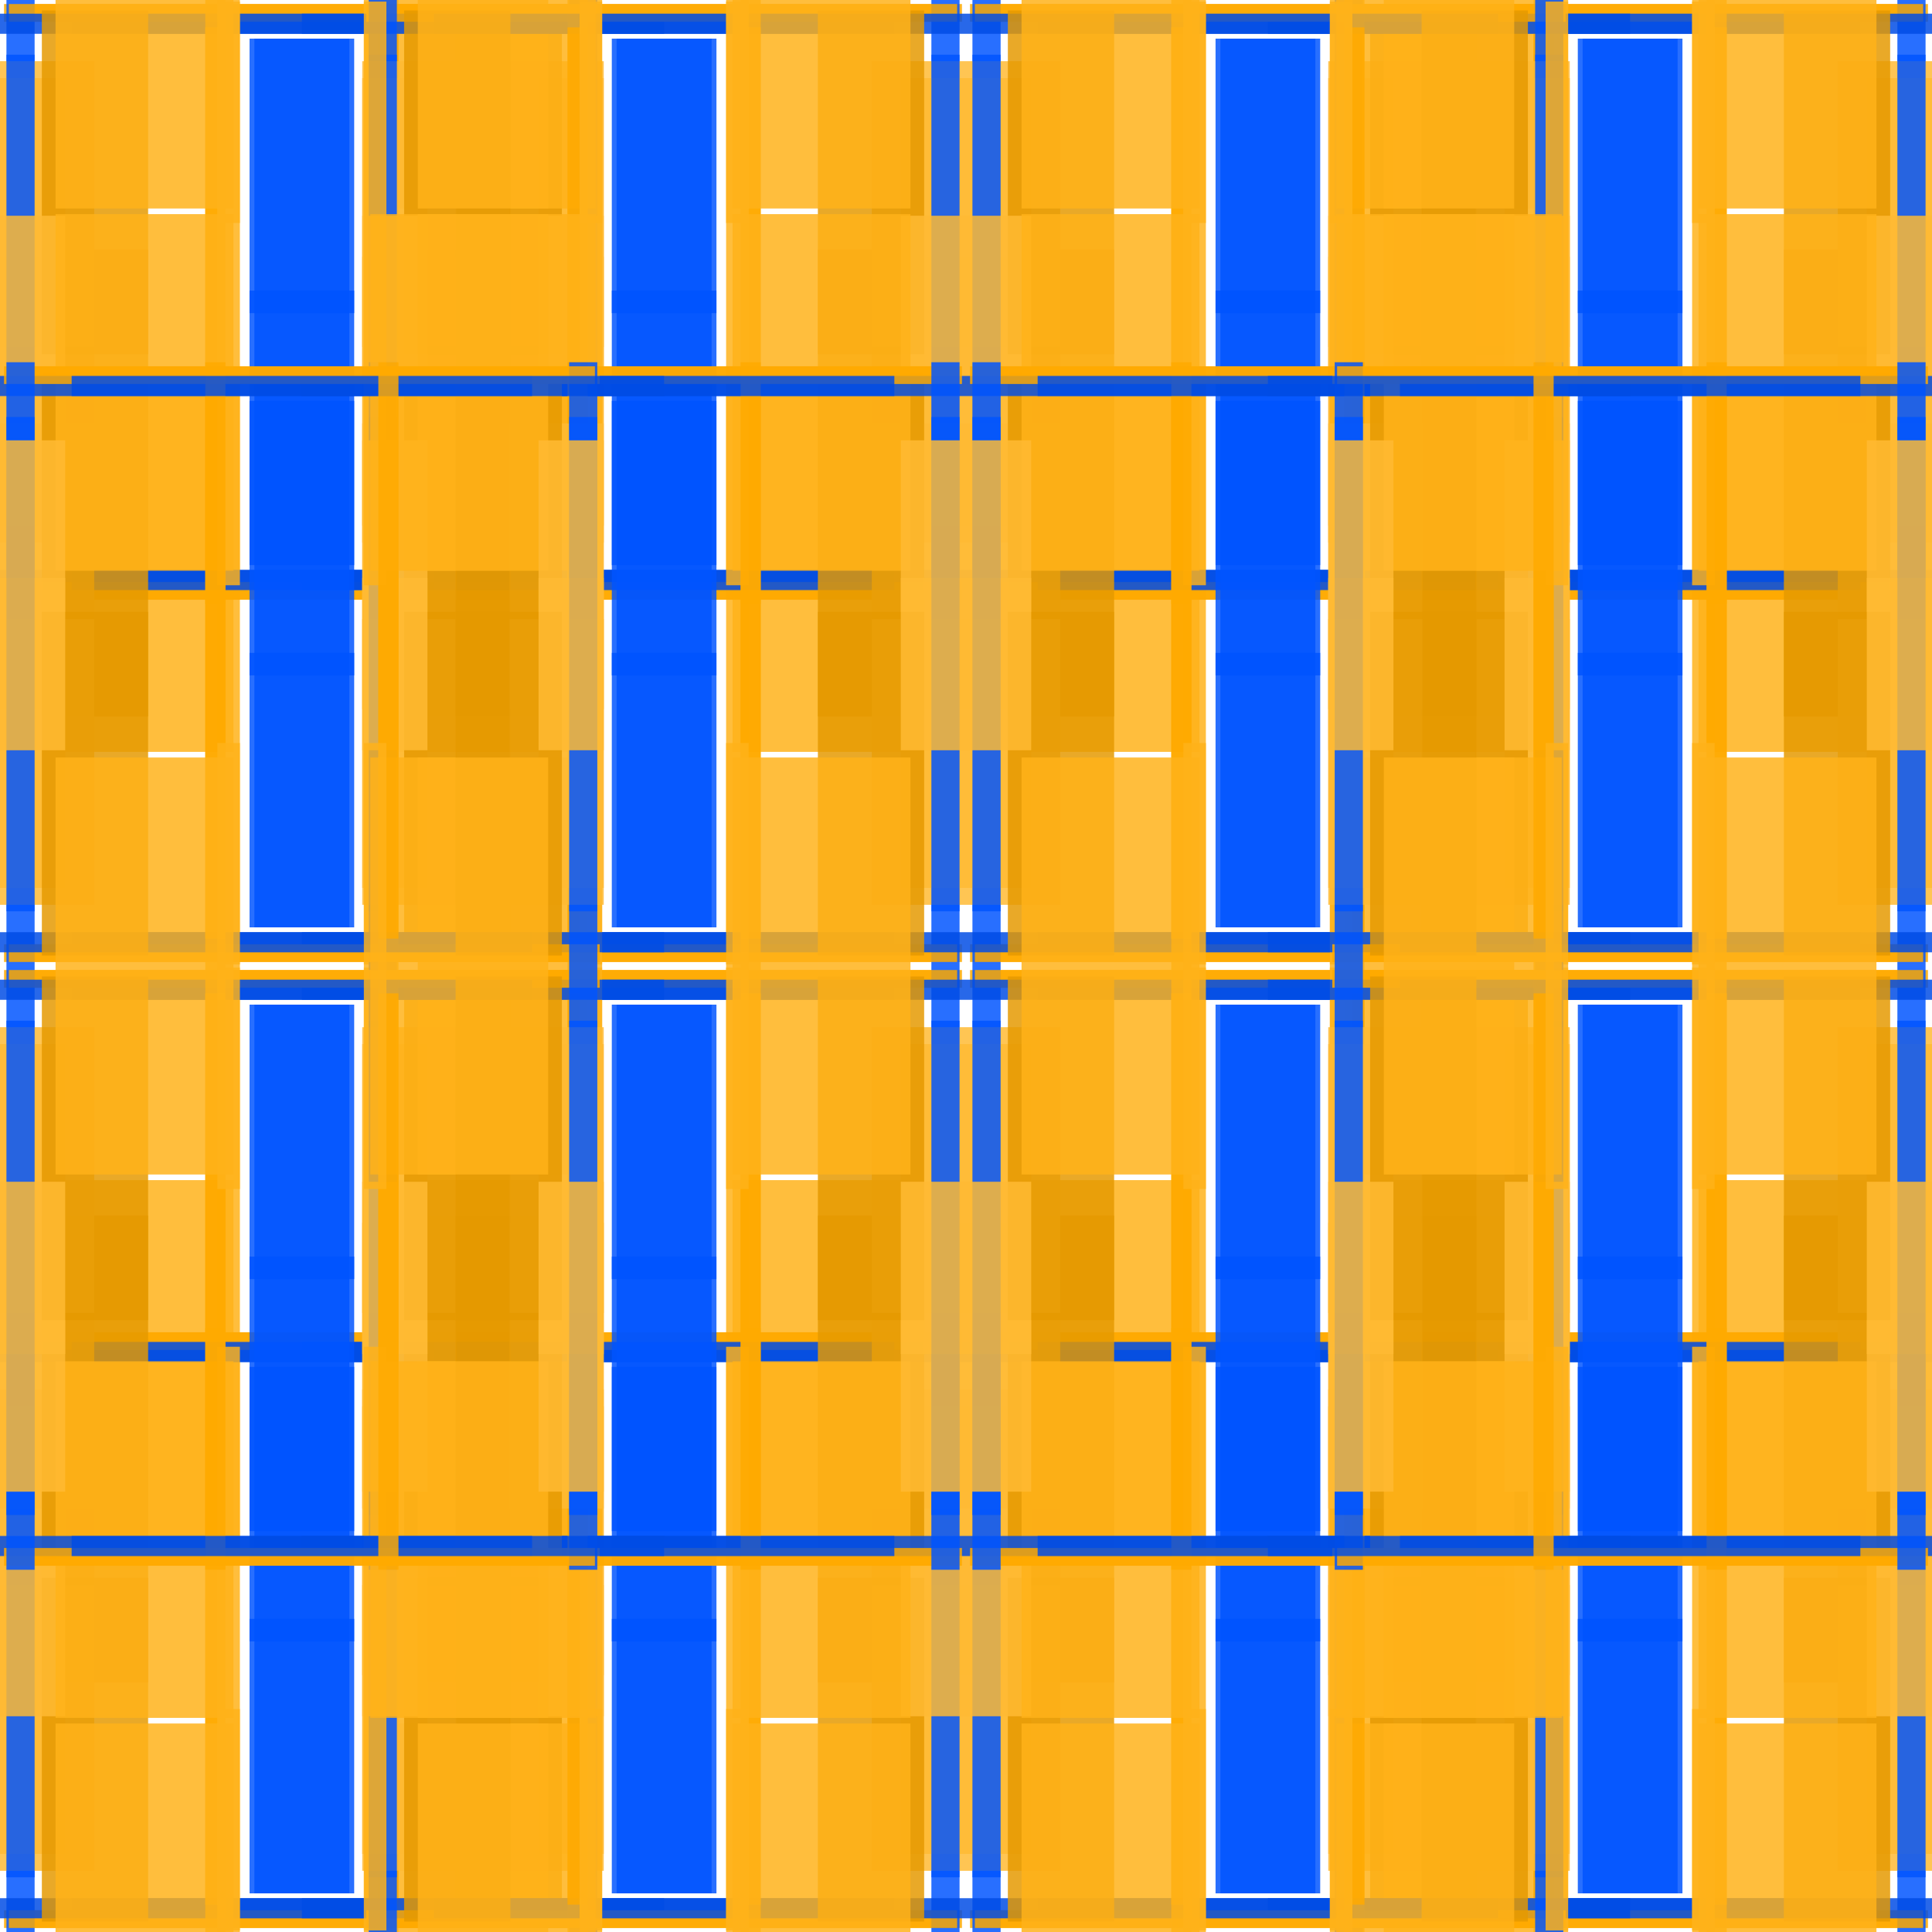
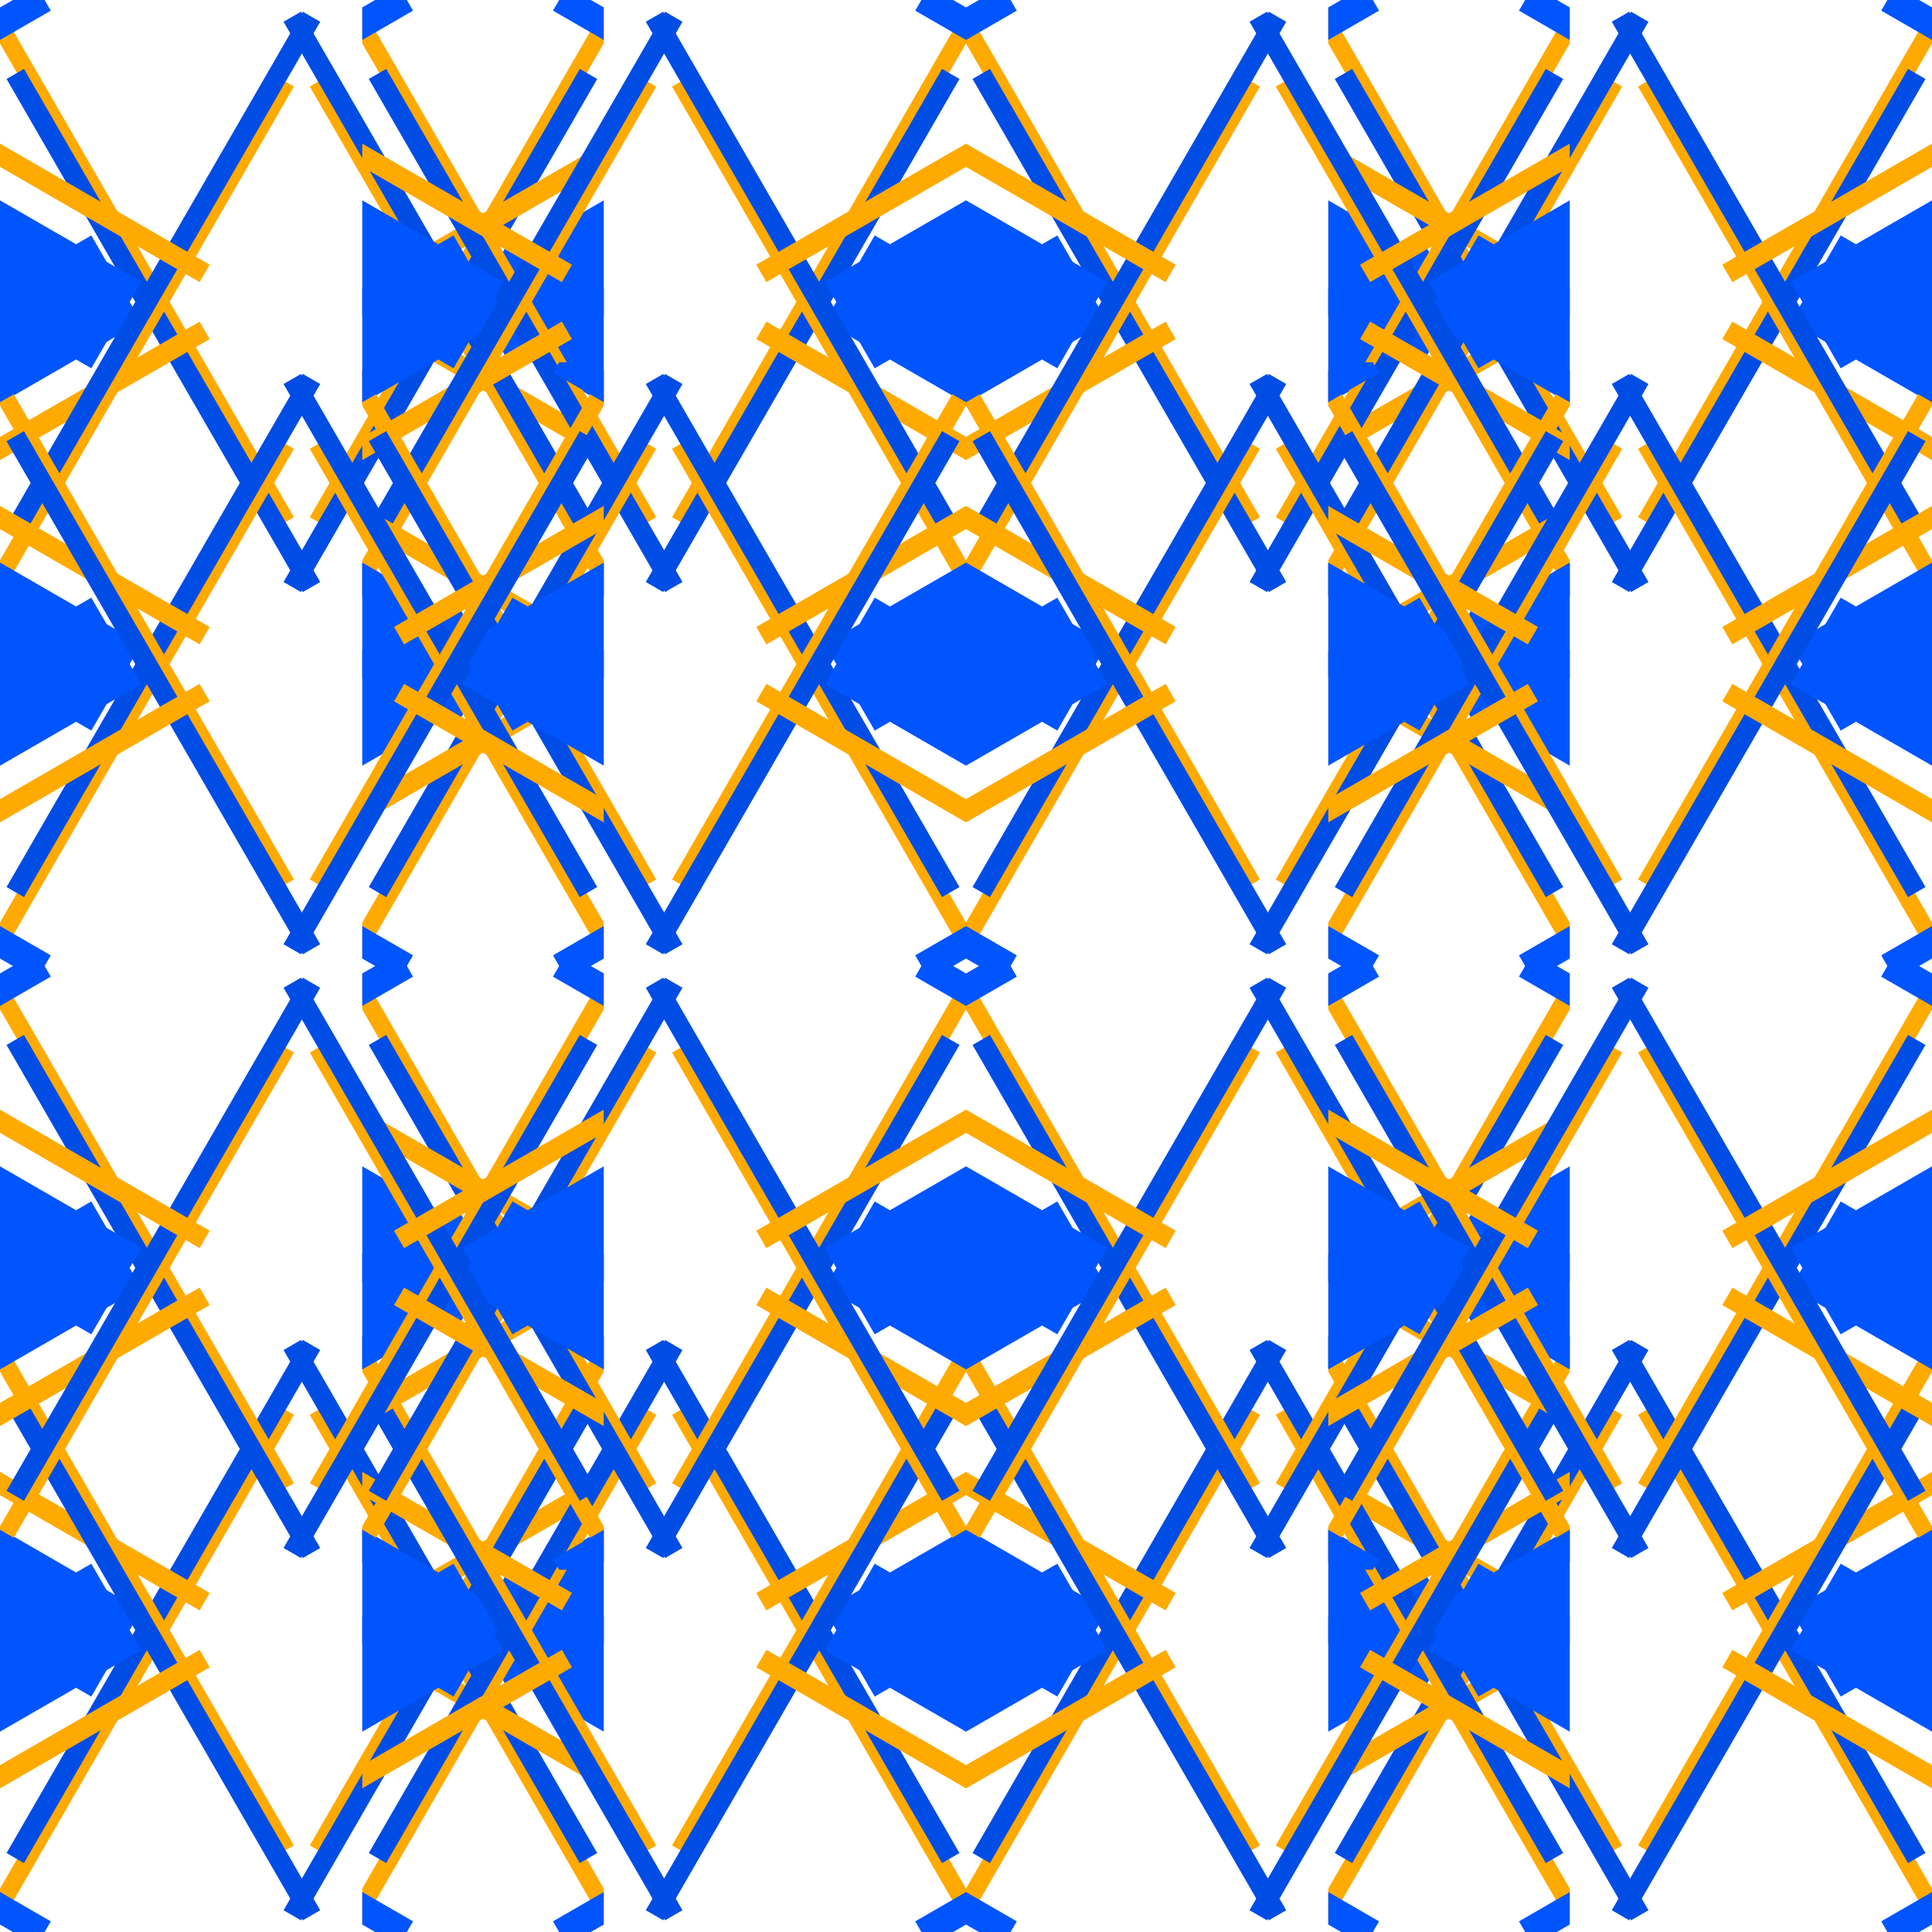
<svg xmlns="http://www.w3.org/2000/svg" xmlns:xlink="http://www.w3.org/1999/xlink" width="100%" height="100%" viewBox="0 0 2400 2400" style="stroke-width:0;background-color:#121212">
  <symbol id="quad3">
    <symbol id="quad2">
      <symbol id="quad1">
        <symbol id="quad0">
-           <rect x="5" y="5" width="734" height="22" rx="0" transform-origin="0 0" style="fill:hsl(40,100%,50%);fill-opacity:0.840" transform="rotate(0)translate(0 0)skewX(0)skewY(0)scale(1 1)" />
-           <rect x="-16" y="319" width="133" height="355" rx="0" transform-origin="0 0" style="fill:hsl(40,100%,60%);fill-opacity:0.840" transform="rotate(0)translate(0 0)skewX(0)skewY(0)scale(1 1)" />
-           <rect x="89" y="17" width="736" height="25" rx="0" transform-origin="0 0" style="fill:hsl(220,100%,45%);fill-opacity:0.840" transform="rotate(0)translate(0 0)skewX(0)skewY(0)scale(1 1)" />
-           <rect x="52" y="310" width="132" height="427" rx="0" transform-origin="0 0" style="fill:hsl(40,100%,45%);fill-opacity:0.840" transform="rotate(0)translate(0 0)skewX(0)skewY(0)scale(1 1)" />
-           <rect x="470" y="-15" width="25" height="731" rx="0" transform-origin="0 0" style="fill:hsl(40,100%,50%);fill-opacity:0.840" transform="rotate(0)translate(0 0)skewX(0)skewY(0)scale(1 1)" />
-           <rect x="69" y="491" width="221" height="443" rx="0" transform-origin="0 0" style="fill:hsl(40,100%,55%);fill-opacity:0.840" transform="rotate(0)translate(0 0)skewX(0)skewY(0)scale(1 1)" />
-           <rect x="452" y="473" width="28" height="725" rx="0" transform-origin="0 0" style="fill:hsl(40,100%,55%);fill-opacity:0.840" transform="rotate(0)translate(0 0)skewX(0)skewY(0)scale(1 1)" />
-           <rect x="310" y="48" width="124" height="341" rx="0" transform-origin="0 0" style="fill:hsl(220,100%,50%);fill-opacity:0.840" transform="rotate(0)translate(0 0)skewX(0)skewY(0)scale(1 1)" />
-           <rect x="8" y="-48" width="35" height="730" rx="0" transform-origin="0 0" style="fill:hsl(220,100%,50%);fill-opacity:0.840" transform="rotate(0)translate(0 0)skewX(0)skewY(0)scale(1 1)" />
-           <rect x="-82" y="97" width="163" height="385" rx="0" transform-origin="0 0" style="fill:hsl(40,100%,60%);fill-opacity:0.840" transform="rotate(0)translate(0 0)skewX(0)skewY(0)scale(1 1)" />
+           <rect x="5" y="5" width="734" height="22" rx="0" transform-origin="0 0" style="fill:hsl(40,100%,50%);fill-opacity:1" transform="rotate(60)translate(0 0)skewX(0)skewY(0)scale(1 1)" />
+           <rect x="-16" y="319" width="133" height="355" rx="0" transform-origin="0 0" style="fill:hsl(40,100%,60%);fill-opacity:1" transform="rotate(60)translate(0 0)skewX(0)skewY(0)scale(1 1)" />
+           <rect x="89" y="17" width="736" height="25" rx="0" transform-origin="0 0" style="fill:hsl(220,100%,45%);fill-opacity:1" transform="rotate(60)translate(0 0)skewX(0)skewY(0)scale(1 1)" />
+           <rect x="52" y="310" width="132" height="427" rx="0" transform-origin="0 0" style="fill:hsl(40,100%,45%);fill-opacity:1" transform="rotate(60)translate(0 0)skewX(0)skewY(0)scale(1 1)" />
+           <rect x="470" y="-15" width="25" height="731" rx="0" transform-origin="0 0" style="fill:hsl(40,100%,50%);fill-opacity:1" transform="rotate(60)translate(0 0)skewX(0)skewY(0)scale(1 1)" />
+           <rect x="69" y="491" width="221" height="443" rx="0" transform-origin="0 0" style="fill:hsl(40,100%,55%);fill-opacity:1" transform="rotate(60)translate(0 0)skewX(0)skewY(0)scale(1 1)" />
+           <rect x="452" y="473" width="28" height="725" rx="0" transform-origin="0 0" style="fill:hsl(40,100%,55%);fill-opacity:1" transform="rotate(60)translate(0 0)skewX(0)skewY(0)scale(1 1)" />
+           <rect x="310" y="48" width="124" height="341" rx="0" transform-origin="0 0" style="fill:hsl(220,100%,50%);fill-opacity:1" transform="rotate(60)translate(0 0)skewX(0)skewY(0)scale(1 1)" />
+           <rect x="8" y="-48" width="35" height="730" rx="0" transform-origin="0 0" style="fill:hsl(220,100%,50%);fill-opacity:1" transform="rotate(60)translate(0 0)skewX(0)skewY(0)scale(1 1)" />
+           <rect x="-82" y="97" width="163" height="385" rx="0" transform-origin="0 0" style="fill:hsl(40,100%,60%);fill-opacity:1" transform="rotate(60)translate(0 0)skewX(0)skewY(0)scale(1 1)" />
        </symbol>
        <g>
          <use xlink:href="#quad0" />
        </g>
        <g transform="scale(-1 1) translate(-750 0)">
          <use xlink:href="#quad0" />
        </g>
        <g transform="scale(-1 -1) translate(-750 -750)">
          <use xlink:href="#quad0" />
        </g>
        <g transform="scale(1 -1) translate(0 -750)">
          <use xlink:href="#quad0" />
        </g>
      </symbol>
      <g>
        <use xlink:href="#quad1" />
      </g>
      <g transform="scale(-1 1) translate(-1200 0)">
        <use xlink:href="#quad1" />
      </g>
      <g transform="scale(-1 -1) translate(-1200 -1200)">
        <use xlink:href="#quad1" />
      </g>
      <g transform="scale(1 -1) translate(0 -1200)">
        <use xlink:href="#quad1" />
      </g>
    </symbol>
    <g>
      <use xlink:href="#quad2" />
    </g>
    <g transform="scale(-1 1) translate(-2400 0)">
      <use xlink:href="#quad2" />
    </g>
    <g transform="scale(-1 -1) translate(-2400 -2400)">
      <use xlink:href="#quad2" />
    </g>
    <g transform="scale(1 -1) translate(0 -2400)">
      <use xlink:href="#quad2" />
    </g>
  </symbol>
  <g transform="scale(1 1)">
    <use xlink:href="#quad3" />
  </g>
</svg>
